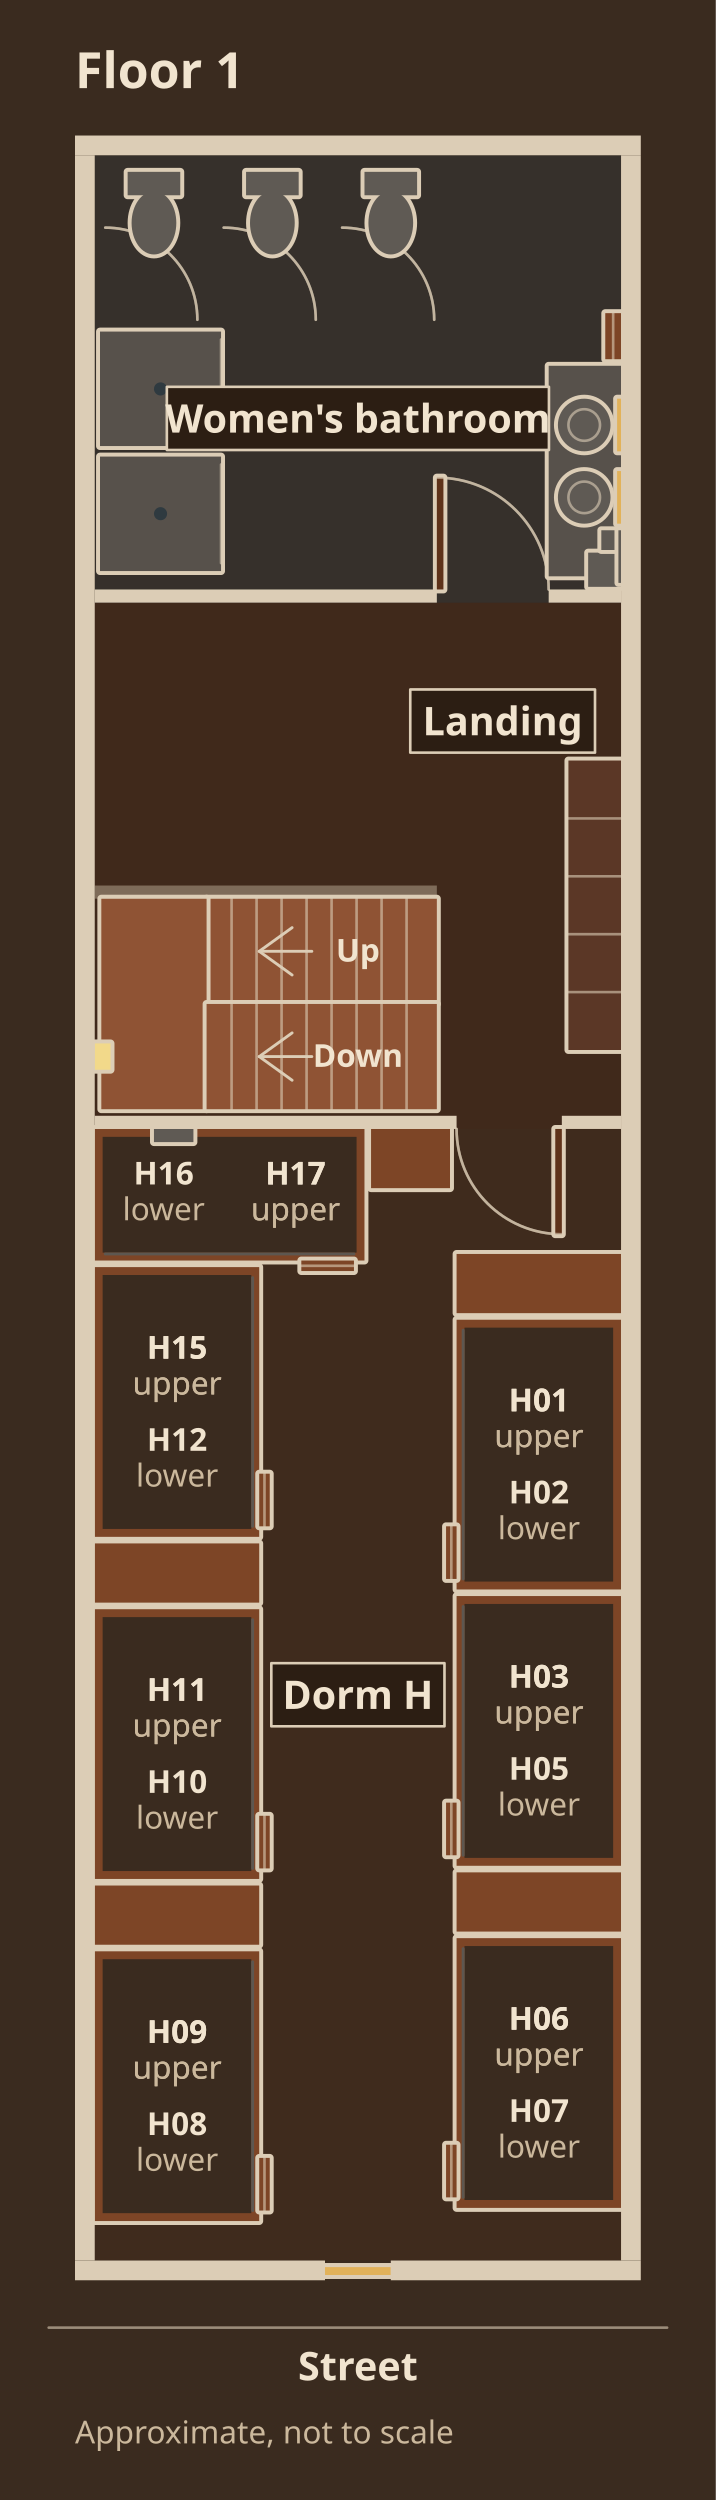
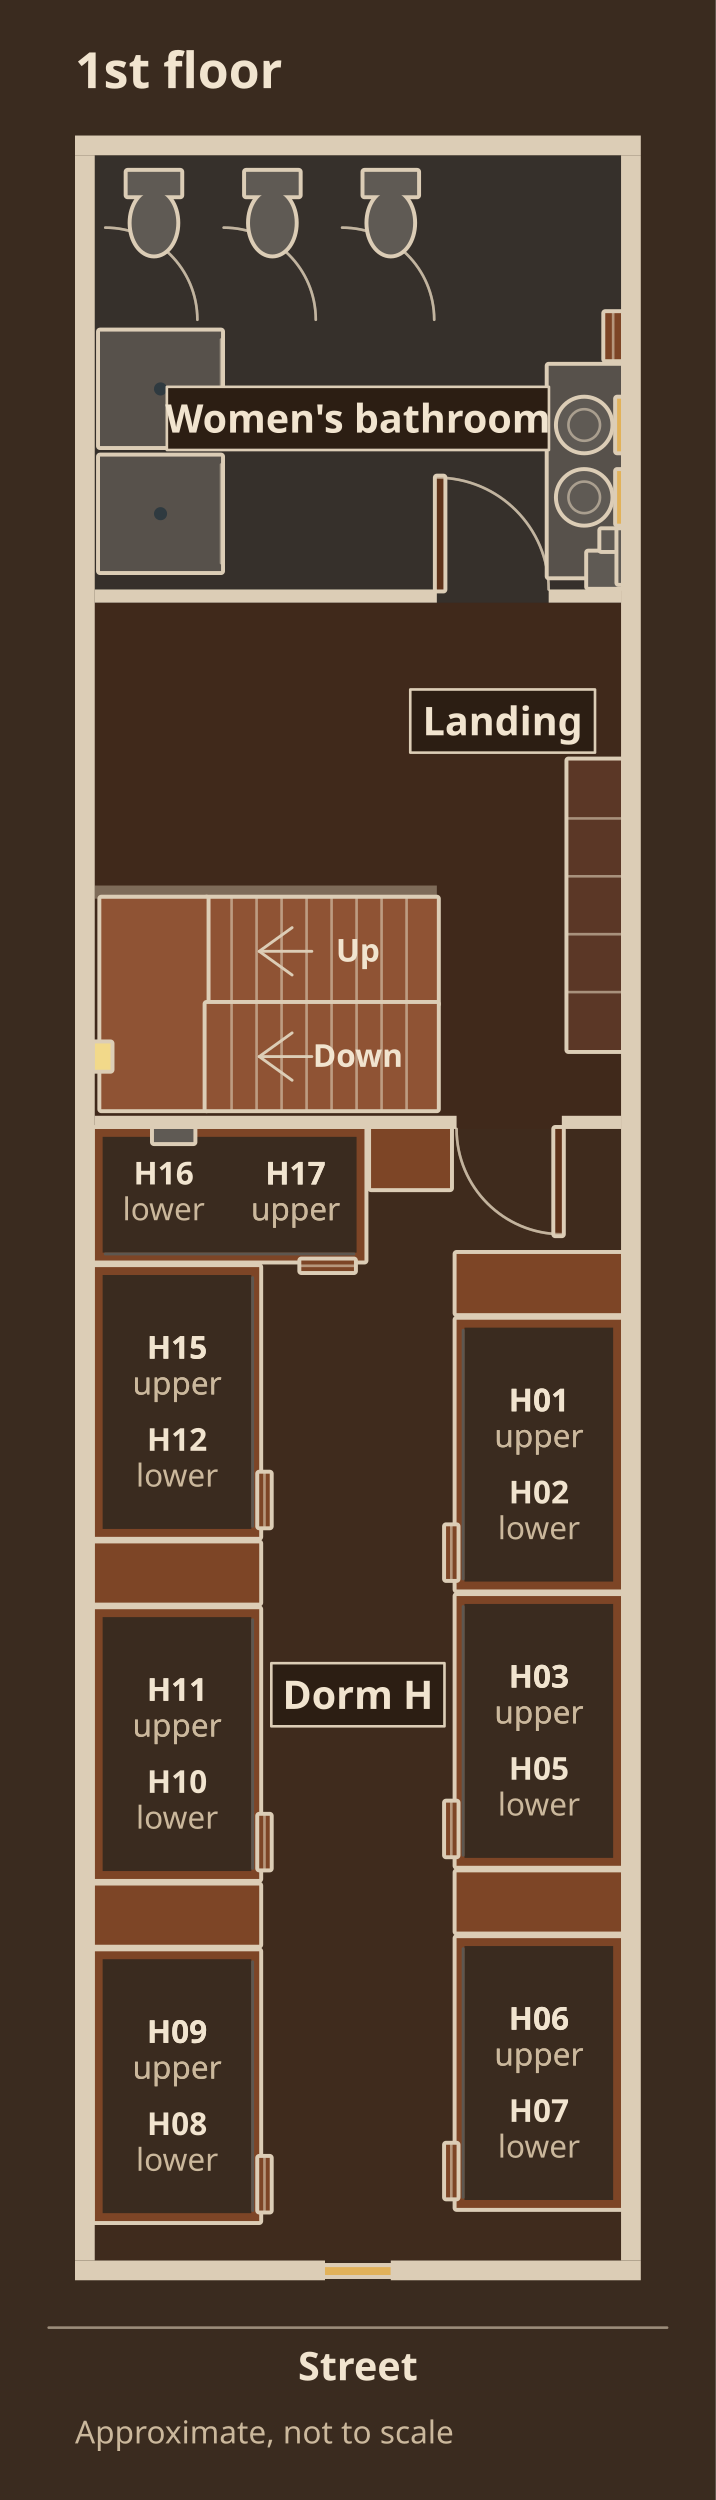
<svg xmlns="http://www.w3.org/2000/svg" class="hj-evening" viewBox="-36 -59 272 950" width="272" height="950" role="img" aria-labelledby="title desc">
  <style>.hj-evening{stroke:none;stroke-linecap:round;stroke-linejoin:round}.hj-evening path{vector-effect:non-scaling-stroke}.hj-evening text{stroke:none;font-family:Figtree,"Noto Sans Lao",system-ui,sans-serif}.hj-evening .id{fill:none;stroke:#4a2f1b;stroke-width:1;stroke-opacity:.6}.hj-evening .lb{fill:#fffaf2;stroke:#4a2f1b;stroke-width:1}.hj-evening .lc{fill:#6f4d35;font-size:12px}.hj-evening .ls{fill:#4a2f1b;font-size:12px;font-weight:600}.hj-evening .lt{fill:#4a2f1b;font-size:19px;font-weight:600}.hj-evening .lx{fill:#4a2f1b;font-size:15px;font-weight:600}.hj-evening .ns{stroke:none}.hj-evening .sk{fill:none;stroke:#4a2f1b;stroke-width:1.1}.hj-evening .sl{stroke:#4a2f1b;stroke-width:3}.hj-evening .wf{fill:#4a2f1b;stroke:none}.hj-evening .wp{fill:#4a2f1b;stroke:none;opacity:.4}.hj-evening .id{stroke:#dccdb6}.hj-evening .lb{fill:#2c1e13;stroke:#dccdb6}.hj-evening .lc{fill:#cbb89c}.hj-evening .ls{fill:#f1e4cf}.hj-evening .lt{fill:#f1e4cf}.hj-evening .lx{fill:#f1e4cf}.hj-evening .sk{stroke:#dccdb6}.hj-evening .sl{stroke:#dccdb6}.hj-evening .wf{fill:#dccdb6}.hj-evening .wp{fill:#dccdb6}.hj-evening .bt0{fill:#57514b}.hj-evening .dp0{fill:#5b3726}.hj-evening .fs0{fill:#2f3a40}.hj-evening .gl0{fill:#e2b25a}.hj-evening .kcu{stroke:#5d5750}.hj-evening .la0{fill:#f2d98a}.hj-evening .pa0{fill:#3a2b1f}.hj-evening .t-path{fill:#40291b}.hj-evening .t-sleep{fill:#3f2b1d}.hj-evening .t-wash{fill:#36302b}.hj-evening .tc0{fill:#8f5334}.hj-evening .wd0{fill:#7d4526}.hj-evening .wh0{fill:#5f5a54}.hj-evening .wk0{fill:#5e3219}</style>
  <path class="pa0 ns" d="M-36 -59L236 -59L236 891L-36 891Z" />
  <g id="floor-floor1" data-floor="floor1" data-level="1">
    <g id="area-dorm-h" data-area="dorm-h" data-kind="sleep">
      <path class="t-sleep" d="M0 370L200 370L200 800L0 800Z" />
    </g>
    <g id="area-landing-1" data-area="landing-1" data-kind="path">
      <path class="t-path" d="M0 170L200 170L200 370L0 370Z" />
    </g>
    <g id="area-bath-women" data-area="bath-women" data-kind="wash">
      <path class="t-wash" d="M0 0L200 0L200 170L0 170Z" />
    </g>
    <use href="#fx-window-h-tall" class="sl" />
    <g id="fx-window-h-tall" data-fixture="window" data-area="dorm-h" data-room="dorm-h">
      <path class="gl0" d="M87.5 802.5L112.5 802.5L112.5 805.5L87.5 805.5Z" />
    </g>
    <use href="#fx-window-h-small" class="sl" />
    <g id="fx-window-h-small" data-fixture="window" data-area="dorm-h" data-room="dorm-h">
      <path class="gl0" d="M87.5 802.5L112.5 802.5L112.5 805.5L87.5 805.5Z" />
    </g>
    <g id="fx-ac-outdoor-1" data-fixture="ac-outdoor" data-area="dorm-h" data-room="dorm-h" />
    <g id="fx-ac-outdoor-2" data-fixture="ac-outdoor" data-area="dorm-h" data-room="dorm-h" />
    <g id="fx-ac-outdoor-3" data-fixture="ac-outdoor" data-area="dorm-h" data-room="dorm-h" />
    <use href="#fx-pod-H02" class="sl" />
    <g id="fx-pod-H02" data-fixture="pod" data-label="H02" data-area="dorm-h" data-room="dorm-h">
      <path class="wd0" d="M137.5 442.5L200 442.5L200 545L137.5 545Z" />
      <path class="pa0" d="M140.5 445.5L197 445.5L197 542L140.5 542Z" />
      <path class="sk kcu" d="M140 541L140 446.5" />
      <text class="ls" x="168.8" y="512.3" text-anchor="middle" textLength="23.1" lengthAdjust="spacingAndGlyphs">H02</text>
      <text class="lc" x="168.8" y="525.9" text-anchor="middle" textLength="22.8" lengthAdjust="spacingAndGlyphs">lower</text>
    </g>
    <use href="#fx-pod-H01" class="sl" />
    <g id="fx-pod-H01" data-fixture="pod" data-label="H01" data-area="dorm-h" data-room="dorm-h">
      <text class="ls" x="168.8" y="477.3" text-anchor="middle" textLength="23.1" lengthAdjust="spacingAndGlyphs">H01</text>
      <text class="lc" x="168.8" y="490.9" text-anchor="middle" textLength="22.7" lengthAdjust="spacingAndGlyphs">upper</text>
    </g>
    <use href="#fx-ladder-h-1" class="sl" />
    <g id="fx-ladder-h-1" data-fixture="ladder" data-area="dorm-h" data-room="dorm-h">
      <path class="wd0" d="M133.5 521L137.5 521L137.5 541L133.5 541Z" />
      <path class="id" d="M135.5 541L135.5 521" />
    </g>
    <use href="#fx-pod-H05" class="sl" />
    <g id="fx-pod-H05" data-fixture="pod" data-label="H05" data-area="dorm-h" data-room="dorm-h">
      <path class="wd0" d="M137.5 547.5L200 547.5L200 650L137.5 650Z" />
      <path class="pa0" d="M140.5 550.5L197 550.5L197 647L140.5 647Z" />
      <path class="sk kcu" d="M140 646L140 551.5" />
      <text class="ls" x="168.8" y="617.3" text-anchor="middle" textLength="23.1" lengthAdjust="spacingAndGlyphs">H05</text>
      <text class="lc" x="168.8" y="630.9" text-anchor="middle" textLength="22.8" lengthAdjust="spacingAndGlyphs">lower</text>
    </g>
    <use href="#fx-pod-H03" class="sl" />
    <g id="fx-pod-H03" data-fixture="pod" data-label="H03" data-area="dorm-h" data-room="dorm-h">
      <text class="ls" x="168.8" y="582.3" text-anchor="middle" textLength="23.1" lengthAdjust="spacingAndGlyphs">H03</text>
      <text class="lc" x="168.8" y="595.9" text-anchor="middle" textLength="22.7" lengthAdjust="spacingAndGlyphs">upper</text>
    </g>
    <use href="#fx-ladder-h-2" class="sl" />
    <g id="fx-ladder-h-2" data-fixture="ladder" data-area="dorm-h" data-room="dorm-h">
      <path class="wd0" d="M133.5 626L137.5 626L137.5 646L133.5 646Z" />
      <path class="id" d="M135.5 646L135.5 626" />
    </g>
    <use href="#fx-pod-H07" class="sl" />
    <g id="fx-pod-H07" data-fixture="pod" data-label="H07" data-area="dorm-h" data-room="dorm-h">
      <path class="wd0" d="M137.5 677.5L200 677.5L200 780L137.5 780Z" />
      <path class="pa0" d="M140.5 680.5L197 680.5L197 777L140.5 777Z" />
      <path class="sk kcu" d="M140 776L140 681.5" />
      <text class="ls" x="168.8" y="747.3" text-anchor="middle" textLength="23.1" lengthAdjust="spacingAndGlyphs">H07</text>
      <text class="lc" x="168.8" y="760.9" text-anchor="middle" textLength="22.8" lengthAdjust="spacingAndGlyphs">lower</text>
    </g>
    <use href="#fx-pod-H06" class="sl" />
    <g id="fx-pod-H06" data-fixture="pod" data-label="H06" data-area="dorm-h" data-room="dorm-h">
      <text class="ls" x="168.8" y="712.3" text-anchor="middle" textLength="23.1" lengthAdjust="spacingAndGlyphs">H06</text>
      <text class="lc" x="168.8" y="725.9" text-anchor="middle" textLength="22.7" lengthAdjust="spacingAndGlyphs">upper</text>
    </g>
    <use href="#fx-ladder-h-3" class="sl" />
    <g id="fx-ladder-h-3" data-fixture="ladder" data-area="dorm-h" data-room="dorm-h">
      <path class="wd0" d="M133.5 756L137.5 756L137.5 776L133.5 776Z" />
      <path class="id" d="M135.5 776L135.5 756" />
    </g>
    <use href="#fx-pod-H08" class="sl" />
    <g id="fx-pod-H08" data-fixture="pod" data-label="H08" data-area="dorm-h" data-room="dorm-h">
      <path class="wd0" d="M0 682.5L62.5 682.5L62.5 785L0 785Z" />
      <path class="pa0" d="M3 685.5L59.5 685.5L59.5 782L3 782Z" />
      <path class="sk kcu" d="M60 781L60 686.5" />
      <text class="ls" x="31.3" y="752.3" text-anchor="middle" textLength="23.1" lengthAdjust="spacingAndGlyphs">H08</text>
      <text class="lc" x="31.3" y="765.9" text-anchor="middle" textLength="22.8" lengthAdjust="spacingAndGlyphs">lower</text>
    </g>
    <use href="#fx-pod-H09" class="sl" />
    <g id="fx-pod-H09" data-fixture="pod" data-label="H09" data-area="dorm-h" data-room="dorm-h">
      <text class="ls" x="31.3" y="717.3" text-anchor="middle" textLength="23.1" lengthAdjust="spacingAndGlyphs">H09</text>
      <text class="lc" x="31.3" y="730.9" text-anchor="middle" textLength="22.7" lengthAdjust="spacingAndGlyphs">upper</text>
    </g>
    <use href="#fx-ladder-h-4" class="sl" />
    <g id="fx-ladder-h-4" data-fixture="ladder" data-area="dorm-h" data-room="dorm-h">
      <path class="wd0" d="M62.5 761L66.5 761L66.5 781L62.5 781Z" />
      <path class="id" d="M64.5 781L64.5 761" />
    </g>
    <use href="#fx-pod-H10" class="sl" />
    <g id="fx-pod-H10" data-fixture="pod" data-label="H10" data-area="dorm-h" data-room="dorm-h">
      <path class="wd0" d="M0 552.5L62.5 552.5L62.5 655L0 655Z" />
      <path class="pa0" d="M3 555.5L59.5 555.5L59.5 652L3 652Z" />
      <path class="sk kcu" d="M60 651L60 556.5" />
      <text class="ls" x="31.3" y="622.3" text-anchor="middle" textLength="23.1" lengthAdjust="spacingAndGlyphs">H10</text>
      <text class="lc" x="31.3" y="635.9" text-anchor="middle" textLength="22.8" lengthAdjust="spacingAndGlyphs">lower</text>
    </g>
    <use href="#fx-pod-H11" class="sl" />
    <g id="fx-pod-H11" data-fixture="pod" data-label="H11" data-area="dorm-h" data-room="dorm-h">
      <text class="ls" x="31.3" y="587.3" text-anchor="middle" textLength="23.1" lengthAdjust="spacingAndGlyphs">H11</text>
      <text class="lc" x="31.3" y="600.9" text-anchor="middle" textLength="22.7" lengthAdjust="spacingAndGlyphs">upper</text>
    </g>
    <use href="#fx-ladder-h-5" class="sl" />
    <g id="fx-ladder-h-5" data-fixture="ladder" data-area="dorm-h" data-room="dorm-h">
      <path class="wd0" d="M62.5 631L66.5 631L66.5 651L62.5 651Z" />
      <path class="id" d="M64.5 651L64.5 631" />
    </g>
    <use href="#fx-pod-H12" class="sl" />
    <g id="fx-pod-H12" data-fixture="pod" data-label="H12" data-area="dorm-h" data-room="dorm-h">
      <path class="wd0" d="M0 422.5L62.5 422.5L62.5 525L0 525Z" />
      <path class="pa0" d="M3 425.5L59.5 425.5L59.5 522L3 522Z" />
      <path class="sk kcu" d="M60 521L60 426.5" />
      <text class="ls" x="31.3" y="492.3" text-anchor="middle" textLength="23.1" lengthAdjust="spacingAndGlyphs">H12</text>
      <text class="lc" x="31.3" y="505.9" text-anchor="middle" textLength="22.8" lengthAdjust="spacingAndGlyphs">lower</text>
    </g>
    <use href="#fx-pod-H15" class="sl" />
    <g id="fx-pod-H15" data-fixture="pod" data-label="H15" data-area="dorm-h" data-room="dorm-h">
      <text class="ls" x="31.3" y="457.3" text-anchor="middle" textLength="23.1" lengthAdjust="spacingAndGlyphs">H15</text>
      <text class="lc" x="31.3" y="470.9" text-anchor="middle" textLength="22.7" lengthAdjust="spacingAndGlyphs">upper</text>
    </g>
    <use href="#fx-ladder-h-6" class="sl" />
    <g id="fx-ladder-h-6" data-fixture="ladder" data-area="dorm-h" data-room="dorm-h">
      <path class="wd0" d="M62.5 501L66.5 501L66.5 521L62.5 521Z" />
      <path class="id" d="M64.5 521L64.5 501" />
    </g>
    <use href="#fx-pod-H16" class="sl" />
    <g id="fx-pod-H16" data-fixture="pod" data-label="H16" data-area="dorm-h" data-room="dorm-h">
      <path class="wd0" d="M0 370L102.5 370L102.5 420L0 420Z" />
      <path class="pa0" d="M3 373L99.5 373L99.5 417L3 417Z" />
      <path class="sk kcu" d="M4 417.5L98.5 417.5" />
      <text class="ls" x="26.2" y="391.1" text-anchor="middle" textLength="23.1" lengthAdjust="spacingAndGlyphs">H16</text>
      <text class="lc" x="26.2" y="404.7" text-anchor="middle" textLength="22.8" lengthAdjust="spacingAndGlyphs">lower</text>
    </g>
    <use href="#fx-pod-H17" class="sl" />
    <g id="fx-pod-H17" data-fixture="pod" data-label="H17" data-area="dorm-h" data-room="dorm-h">
      <text class="ls" x="76.3" y="391.1" text-anchor="middle" textLength="23.1" lengthAdjust="spacingAndGlyphs">H17</text>
      <text class="lc" x="76.3" y="404.7" text-anchor="middle" textLength="22.7" lengthAdjust="spacingAndGlyphs">upper</text>
    </g>
    <use href="#fx-ladder-h-7" class="sl" />
    <g id="fx-ladder-h-7" data-fixture="ladder" data-area="dorm-h" data-room="dorm-h">
      <path class="wd0" d="M78.5 420L98.5 420L98.5 424L78.5 424Z" />
      <path class="id" d="M78.5 422L98.5 422" />
    </g>
    <use href="#fx-locker-H01" class="sl" />
    <g id="fx-locker-H01" data-fixture="locker" data-label="H01" data-area="dorm-h" data-room="dorm-h" data-confirmed="false">
      <path class="wd0" d="M137.5 417.5L200 417.5L200 440L137.5 440Z" />
    </g>
    <use href="#fx-locker-H05" class="sl" />
    <g id="fx-locker-H05" data-fixture="locker" data-label="H05" data-area="dorm-h" data-room="dorm-h" data-confirmed="false">
      <path class="wd0" d="M137.5 652.5L200 652.5L200 675L137.5 675Z" />
    </g>
    <use href="#fx-locker-H08" class="sl" />
    <g id="fx-locker-H08" data-fixture="locker" data-label="H08" data-area="dorm-h" data-room="dorm-h" data-confirmed="false">
      <path class="wd0" d="M0 657.5L62.5 657.5L62.5 680L0 680Z" />
    </g>
    <use href="#fx-locker-H11" class="sl" />
    <g id="fx-locker-H11" data-fixture="locker" data-label="H11" data-area="dorm-h" data-room="dorm-h" data-confirmed="false">
      <path class="wd0" d="M0 527.5L62.5 527.5L62.5 550L0 550Z" />
    </g>
    <use href="#fx-locker-H15" class="sl" />
    <g id="fx-locker-H15" data-fixture="locker" data-label="H15" data-area="dorm-h" data-room="dorm-h" data-confirmed="false">
      <path class="wd0" d="M105 370L135 370L135 392.5L105 392.5Z" />
    </g>
    <use href="#fx-door-dorm-h" class="sl" />
    <g id="fx-door-dorm-h" data-fixture="door-leaf" data-label="H" data-area="dorm-h" data-room="dorm-h">
      <path class="wk0" d="M175 370L177.5 370L177.5 410L175 410Z" />
      <path class="id" d="M177.5 410C155.4 410 137.5 392.1 137.5 370" />
    </g>
    <use href="#fx-shoe-cubbies" class="sl" />
    <g id="fx-shoe-cubbies" data-fixture="shoe-cubbies" data-area="landing-1" data-room="landing-1">
      <path class="dp0" d="M180 230L200 230L200 340L180 340Z" />
      <path class="id" d="M180 318L200 318M180 296L200 296M180 274L200 274M180 252L200 252" />
    </g>
    <use href="#fx-stairs-floor2" class="sl" />
    <g id="fx-stairs-floor2" data-fixture="stairs" data-area="landing-1" data-room="landing-1">
      <path class="tc0" d="M42.5 282.5L130 282.5L130 322.5L42.5 322.5Z" />
      <path class="id" d="M52 322.5L52 282.5M61.5 322.5L61.5 282.5M71 322.5L71 282.5M80.5 322.5L80.5 282.5M90 322.5L90 282.5M99.5 322.5L99.5 282.5M109 322.5L109 282.5M118.5 322.5L118.5 282.5" />
      <path class="sk" d="M82.5 302.5L62.5 302.5" />
      <path class="sk" d="M75 311.5L62.5 302.5L75 293.5" />
      <text class="ls" x="100" y="306.4" text-anchor="middle" textLength="13.2" lengthAdjust="spacingAndGlyphs">Up</text>
    </g>
    <use href="#fx-stairs-floor2-landing" class="sl" />
    <g id="fx-stairs-floor2-landing" data-fixture="stairs" data-area="landing-1" data-room="landing-1" data-confirmed="false">
      <path class="tc0" d="M2.5 282.5L42.5 282.5L42.5 362.5L2.5 362.5Z" />
    </g>
    <use href="#fx-stairs-floor2-up" class="sl" />
    <g id="fx-stairs-floor2-up" data-fixture="stairs" data-area="landing-1" data-room="landing-1" data-confirmed="false">
      <path class="tc0" d="M42.5 322.5L130 322.5L130 362.5L42.5 362.5Z" />
      <path class="id" d="M52 362.5L52 322.5M61.5 362.5L61.5 322.5M71 362.5L71 322.5M80.5 362.5L80.5 322.5M90 362.5L90 322.5M99.5 362.5L99.5 322.5M109 362.5L109 322.5M118.5 362.5L118.5 322.5" />
      <path class="sk" d="M82.5 342.5L62.5 342.5" />
      <path class="sk" d="M75 351.5L62.5 342.5L75 333.5" />
      <text class="ls" x="100" y="346.4" text-anchor="middle" textLength="28.4" lengthAdjust="spacingAndGlyphs">Down</text>
    </g>
    <use href="#fx-door-bath-women" class="sl" />
    <g id="fx-door-bath-women" data-fixture="door-leaf" data-label="Women" data-area="bath-women" data-room="bath-women">
      <path class="wk0" d="M130 122.5L132.5 122.5L132.5 165L130 165Z" />
      <path class="id" d="M130 122.5C153.5 122.5 172.5 141.5 172.5 165" />
    </g>
    <use href="#fx-vanity-women" class="sl" />
    <g id="fx-vanity-women" data-fixture="vanity" data-area="bath-women" data-room="bath-women">
      <path class="bt0" d="M172.5 80L200 80L200 160L172.5 160Z" />
    </g>
    <use href="#fx-basin-women-1" class="sl" />
    <g id="fx-basin-women-1" data-fixture="basin" data-area="bath-women" data-room="bath-women">
      <path class="wh0" d="M196 130C196 135.5 191.5 140 186 140C180.5 140 176 135.5 176 130C176 124.5 180.5 120 186 120C191.5 120 196 124.5 196 130Z" />
      <path class="id" d="M192 130C192 133.3 189.3 136 186 136C182.7 136 180 133.3 180 130C180 126.7 182.7 124 186 124C189.3 124 192 126.7 192 130Z" />
    </g>
    <use href="#fx-basin-women-2" class="sl" />
    <g id="fx-basin-women-2" data-fixture="basin" data-area="bath-women" data-room="bath-women">
      <path class="wh0" d="M196 102.5C196 108 191.5 112.5 186 112.5C180.5 112.5 176 108 176 102.5C176 97 180.5 92.5 186 92.5C191.5 92.5 196 97 196 102.5Z" />
      <path class="id" d="M192 102.5C192 105.8 189.3 108.5 186 108.5C182.7 108.5 180 105.8 180 102.5C180 99.2 182.7 96.5 186 96.5C189.3 96.5 192 99.2 192 102.5Z" />
    </g>
    <use href="#fx-ladder-hatch-women" class="sl" />
    <g id="fx-ladder-hatch-women" data-fixture="ladder-wall" data-area="bath-women" data-room="bath-women">
      <path class="wd0" d="M194 60L200 60L200 77.5L194 77.5Z" />
      <path class="id" d="M197 77.5L197 60" />
    </g>
    <use href="#fx-stall-women-1" class="sl" />
    <g id="fx-stall-women-1" data-fixture="toilet-stall" data-area="bath-women" data-room="bath-women">
      <path class="id" d="M39 62.5C39 43.2 23.3 27.5 4 27.5" />
    </g>
    <use href="#fx-toilet-women-1" class="sl" />
    <g id="fx-toilet-women-1" data-fixture="toilet" data-area="bath-women" data-room="bath-women">
      <path class="wh0" d="M12.5 6.3L32.5 6.3L32.5 15.2L12.5 15.2Z" />
      <path class="wh0" d="M31 25.7C31 19.1 27.2 13.7 22.5 13.7C17.8 13.7 14 19.1 14 25.7C14 32.4 17.8 37.7 22.5 37.7C27.2 37.7 31 32.4 31 25.7Z" />
    </g>
    <use href="#fx-stall-women-2" class="sl" />
    <g id="fx-stall-women-2" data-fixture="toilet-stall" data-area="bath-women" data-room="bath-women">
      <path class="id" d="M84 62.5C84 43.2 68.3 27.5 49 27.5" />
    </g>
    <use href="#fx-toilet-women-2" class="sl" />
    <g id="fx-toilet-women-2" data-fixture="toilet" data-area="bath-women" data-room="bath-women">
      <path class="wh0" d="M57.5 6.3L77.5 6.3L77.5 15.2L57.5 15.2Z" />
      <path class="wh0" d="M76 25.7C76 19.1 72.2 13.7 67.5 13.7C62.8 13.7 59 19.1 59 25.7C59 32.4 62.8 37.7 67.5 37.7C72.2 37.7 76 32.4 76 25.7Z" />
    </g>
    <use href="#fx-stall-women-3" class="sl" />
    <g id="fx-stall-women-3" data-fixture="toilet-stall" data-area="bath-women" data-room="bath-women">
      <path class="id" d="M129 62.5C129 43.2 113.3 27.5 94 27.5" />
    </g>
    <use href="#fx-toilet-women-3" class="sl" />
    <g id="fx-toilet-women-3" data-fixture="toilet" data-area="bath-women" data-room="bath-women">
      <path class="wh0" d="M102.5 6.3L122.5 6.3L122.5 15.2L102.5 15.2Z" />
      <path class="wh0" d="M121 25.7C121 19.1 117.2 13.7 112.5 13.7C107.8 13.7 104 19.1 104 25.7C104 32.4 107.8 37.7 112.5 37.7C117.2 37.7 121 32.4 121 25.7Z" />
    </g>
    <use href="#fx-shower-women-1" class="sl" />
    <g id="fx-shower-women-1" data-fixture="shower" data-area="bath-women" data-room="bath-women">
      <path class="bt0" d="M2 114.5L48 114.5L48 158L2 158Z" />
      <path class="fs0" d="M27.5 136.2C27.5 137.6 26.4 138.7 25 138.7C23.6 138.7 22.5 137.6 22.5 136.2C22.5 134.9 23.6 133.7 25 133.7C26.4 133.7 27.5 134.9 27.5 136.2Z" />
      <path class="id" d="M48 155L48 117.5" />
    </g>
    <use href="#fx-shower-women-2" class="sl" />
    <g id="fx-shower-women-2" data-fixture="shower" data-area="bath-women" data-room="bath-women">
      <path class="bt0" d="M2 67L48 67L48 110.5L2 110.5Z" />
      <path class="fs0" d="M27.5 88.8C27.5 90.1 26.4 91.3 25 91.3C23.6 91.3 22.5 90.1 22.5 88.8C22.5 87.4 23.6 86.3 25 86.3C26.4 86.3 27.5 87.4 27.5 88.8Z" />
      <path class="id" d="M48 107.5L48 70" />
    </g>
    <g id="fx-ac-h" data-fixture="ac-indoor" data-area="dorm-h" data-room="dorm-h" />
    <g id="fx-fan-h-1" data-fixture="fan-ceiling" data-area="dorm-h" data-room="dorm-h" />
    <g id="fx-fan-h-2" data-fixture="fan-ceiling" data-area="dorm-h" data-room="dorm-h" />
    <g id="fx-fan-h-3" data-fixture="fan-ceiling" data-area="dorm-h" data-room="dorm-h" />
    <use href="#fx-fan-exhaust-h" class="sl" />
    <g id="fx-fan-exhaust-h" data-fixture="fan-exhaust" data-area="dorm-h" data-room="dorm-h">
      <path class="wh0" d="M22.5 370L37.5 370L37.5 375L22.5 375Z" />
    </g>
    <use href="#fx-wall-lamp-1" class="sl" />
    <g id="fx-wall-lamp-1" data-fixture="wall-lamp" data-area="landing-1" data-room="landing-1">
      <path class="la0" d="M0 337.5L6 337.5L6 347.5L0 347.5Z" />
    </g>
    <use href="#fx-mirror-women-1" class="sl" />
    <g id="fx-mirror-women-1" data-fixture="mirror" data-area="bath-women" data-room="bath-women">
      <path class="gl0" d="M198.5 120L200 120L200 140L198.5 140Z" />
    </g>
    <use href="#fx-mirror-women-2" class="sl" />
    <g id="fx-mirror-women-2" data-fixture="mirror" data-area="bath-women" data-room="bath-women">
      <path class="gl0" d="M198.5 92.5L200 92.5L200 112.5L198.5 112.5Z" />
    </g>
    <use href="#fx-hand-dryer-women" class="sl" />
    <g id="fx-hand-dryer-women" data-fixture="hand-dryer" data-area="bath-women" data-room="bath-women">
      <path class="wh0" d="M187.5 151L200 151L200 164L187.5 164Z" />
    </g>
    <use href="#fx-hair-dryer-women" class="sl" />
    <g id="fx-hair-dryer-women" data-fixture="hair-dryer" data-area="bath-women" data-room="bath-women">
      <path class="wh0" d="M192.5 142.5L200 142.5L200 150L192.5 150Z" />
    </g>
    <use href="#fx-sign-rules-women" class="sl" />
    <g id="fx-sign-rules-women" data-fixture="sign-plate" data-label="Bathroom rules" data-area="bath-women" data-room="bath-women">
      <path class="wh0" d="M199 142.5L200 142.5L200 162.5L199 162.5Z" />
    </g>
    <g id="fx-fan-women" data-fixture="fan" data-area="bath-women" data-room="bath-women" />
    <g data-walls="">
      <path class="wf" d="M-7.5 800L87.5 800L87.5 807.5L-7.5 807.5Z" />
      <path class="wf" d="M112.5 800L207.5 800L207.5 807.5L112.5 807.5Z" />
      <path class="wf" d="M-7.5 0L0 0L0 800L-7.5 800Z" />
      <path class="wf" d="M200 0L207.5 0L207.5 800L200 800Z" />
      <path class="wf" d="M-7.5 -7.5L207.5 -7.5L207.5 0L-7.5 0Z" />
      <path class="wf" d="M0 365L137.5 365L137.5 370L0 370Z" />
      <path class="wf" d="M177.5 365L200 365L200 370L177.5 370Z" />
      <path class="wp" d="M0 277.5L130 277.5L130 282.5L0 282.5Z" />
      <path class="wf" d="M0 165L130 165L130 170L0 170Z" />
      <path class="wf" d="M172.5 165L200 165L200 170L172.5 170Z" />
    </g>
    <g id="labels-floor1" data-labels="" data-floor="floor1">
      <path class="lb" d="M67.1 573L132.9 573L132.9 597L67.1 597Z" />
      <text class="lx" x="100" y="590.4" text-anchor="middle" textLength="49.8" lengthAdjust="spacingAndGlyphs">Dorm H</text>
      <path class="lb" d="M119.9 203L190.1 203L190.1 227L119.9 227Z" />
      <text class="lx" x="155" y="220.4" text-anchor="middle" textLength="54.2" lengthAdjust="spacingAndGlyphs">Landing</text>
      <path class="lb" d="M27.4 88L172.6 88L172.6 112L27.4 112Z" />
      <text class="lx" x="100" y="105.4" text-anchor="middle" textLength="129.2" lengthAdjust="spacingAndGlyphs">Women's bathroom</text>
    </g>
  </g>
-   <text class="lt" x="-7.5" y="-25.5" textLength="60.2" lengthAdjust="spacingAndGlyphs">Floor 1</text>
+   <text class="lt" x="-7.5" y="-25.5" textLength="71.6" lengthAdjust="spacingAndGlyphs">1st floor</text>
  <path class="id" d="M-17.5 825.5L217.5 825.5" />
  <text class="lx" x="100" y="845.5" text-anchor="middle" textLength="42.3" lengthAdjust="spacingAndGlyphs">Street</text>
  <text class="lc" x="-7.5" y="869.5" textLength="137.9" lengthAdjust="spacingAndGlyphs">Approximate, not to scale</text>
</svg>
